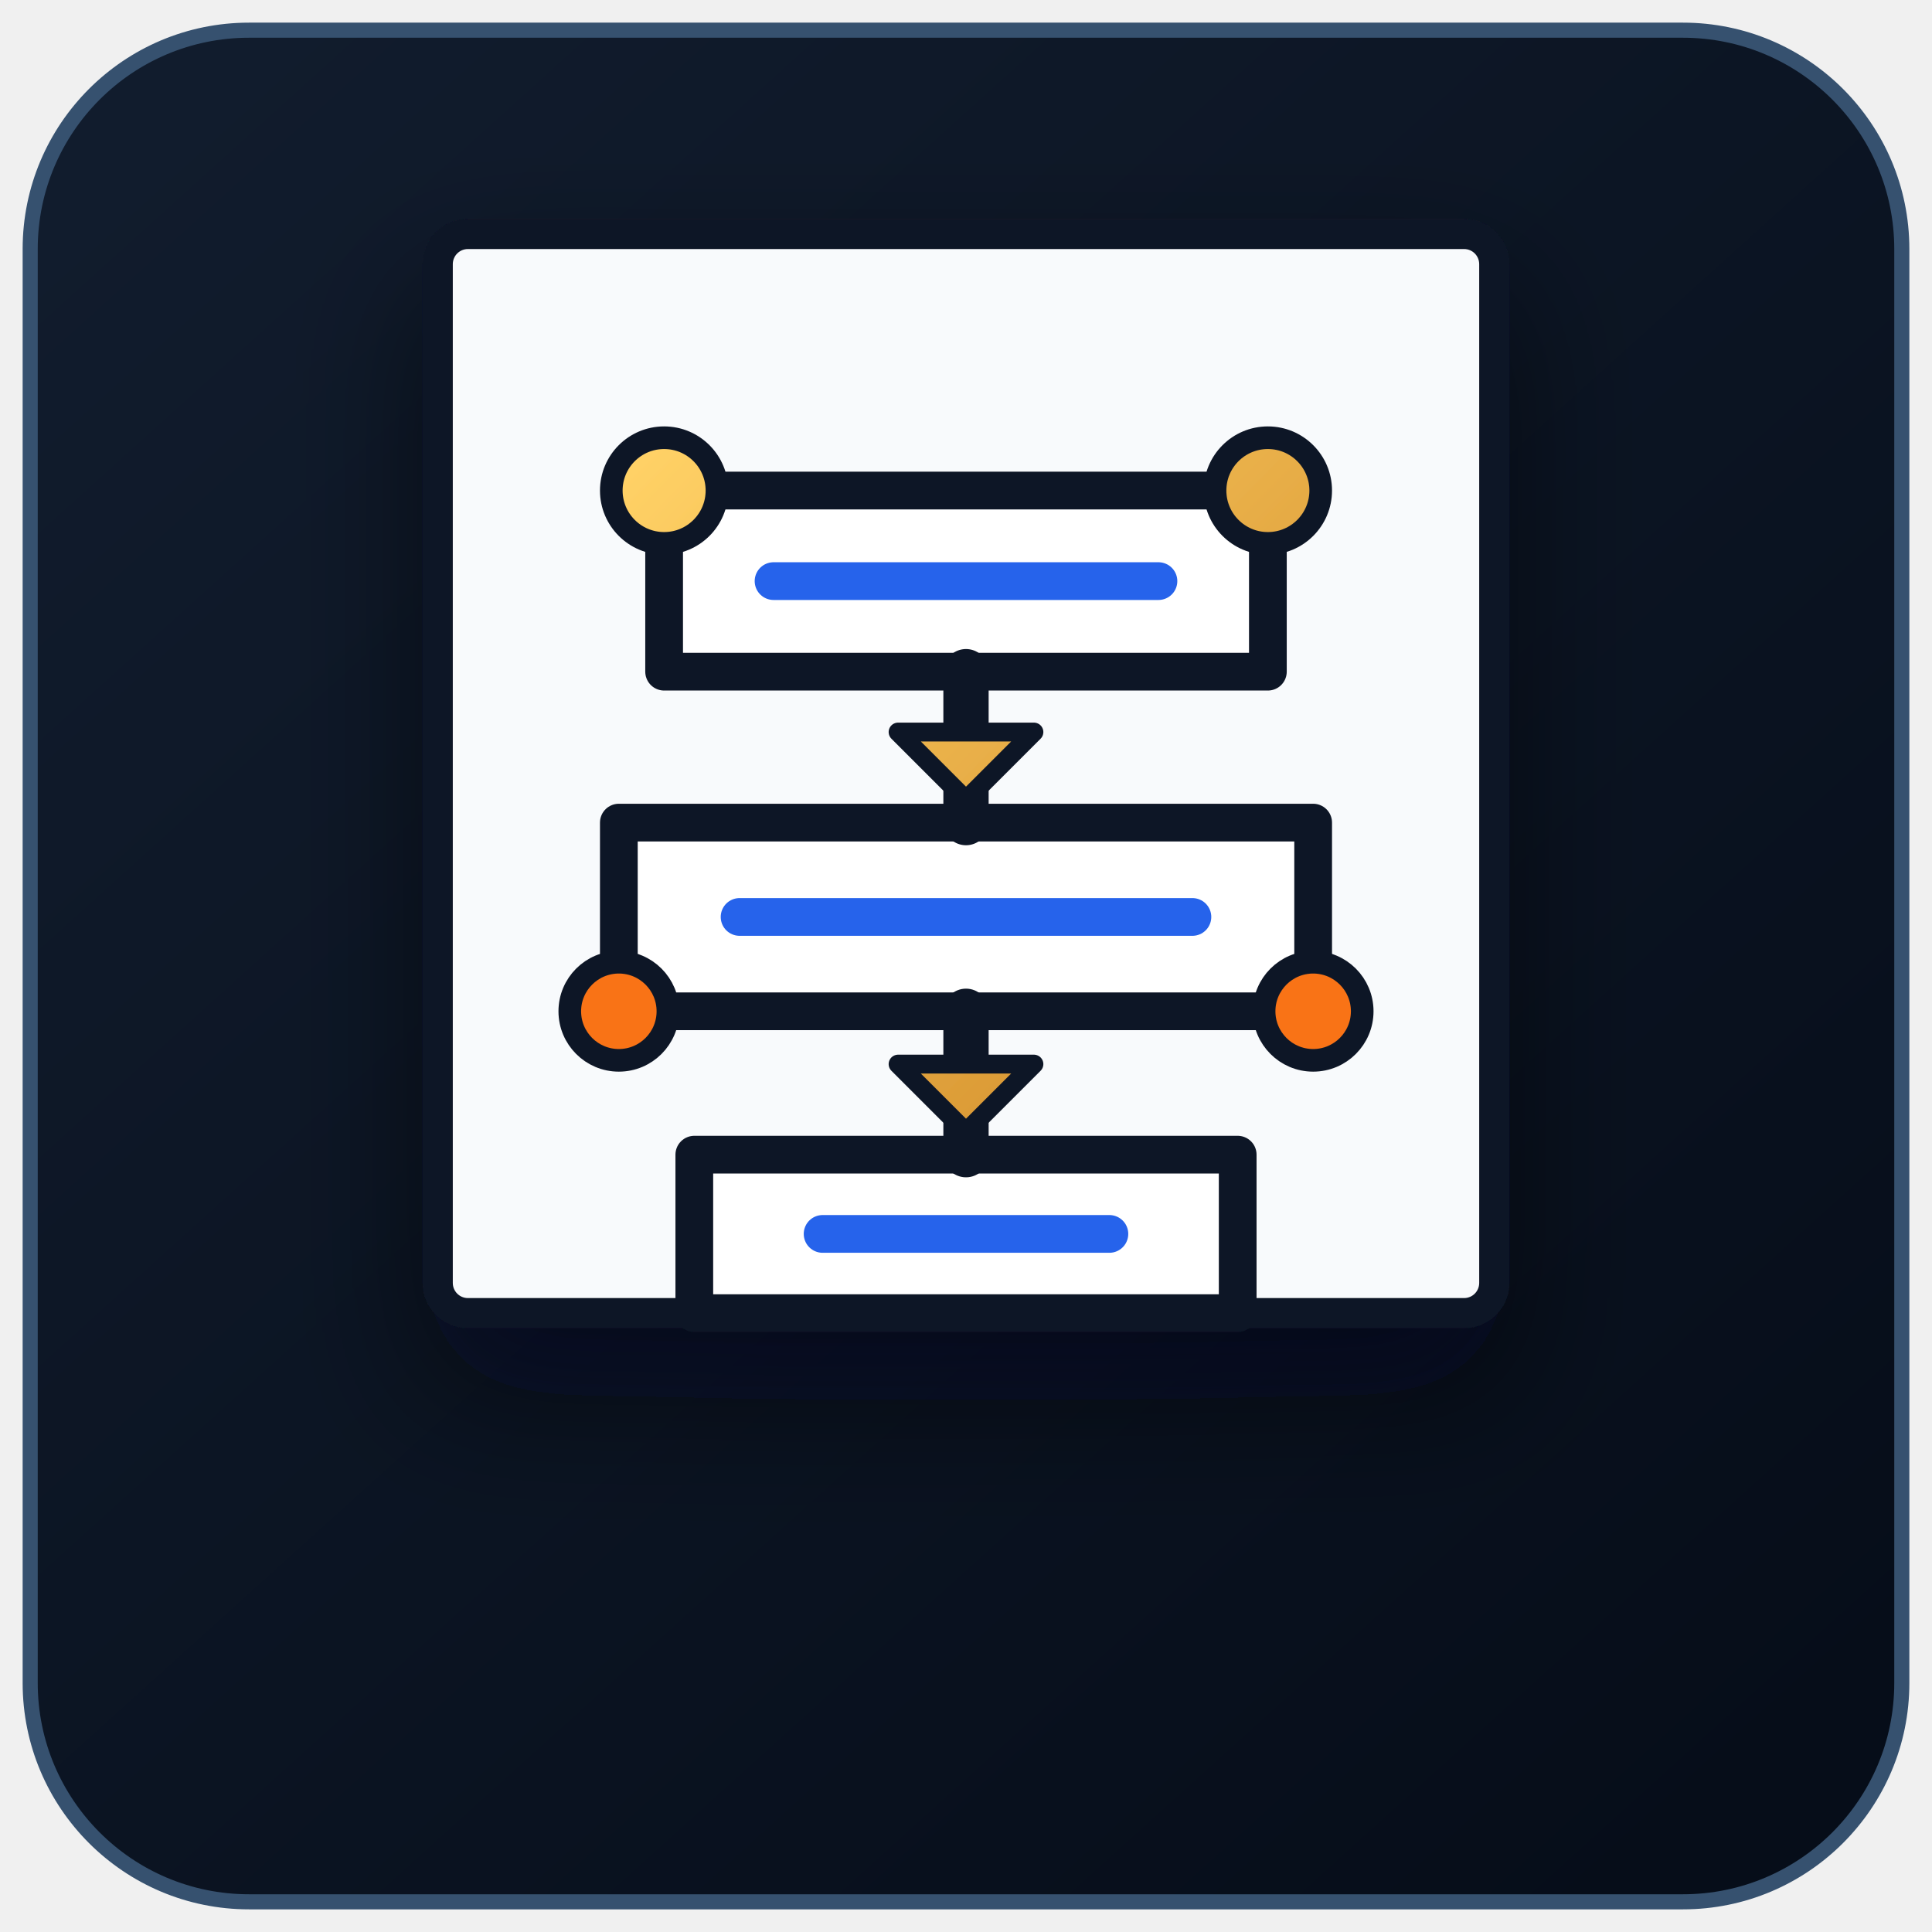
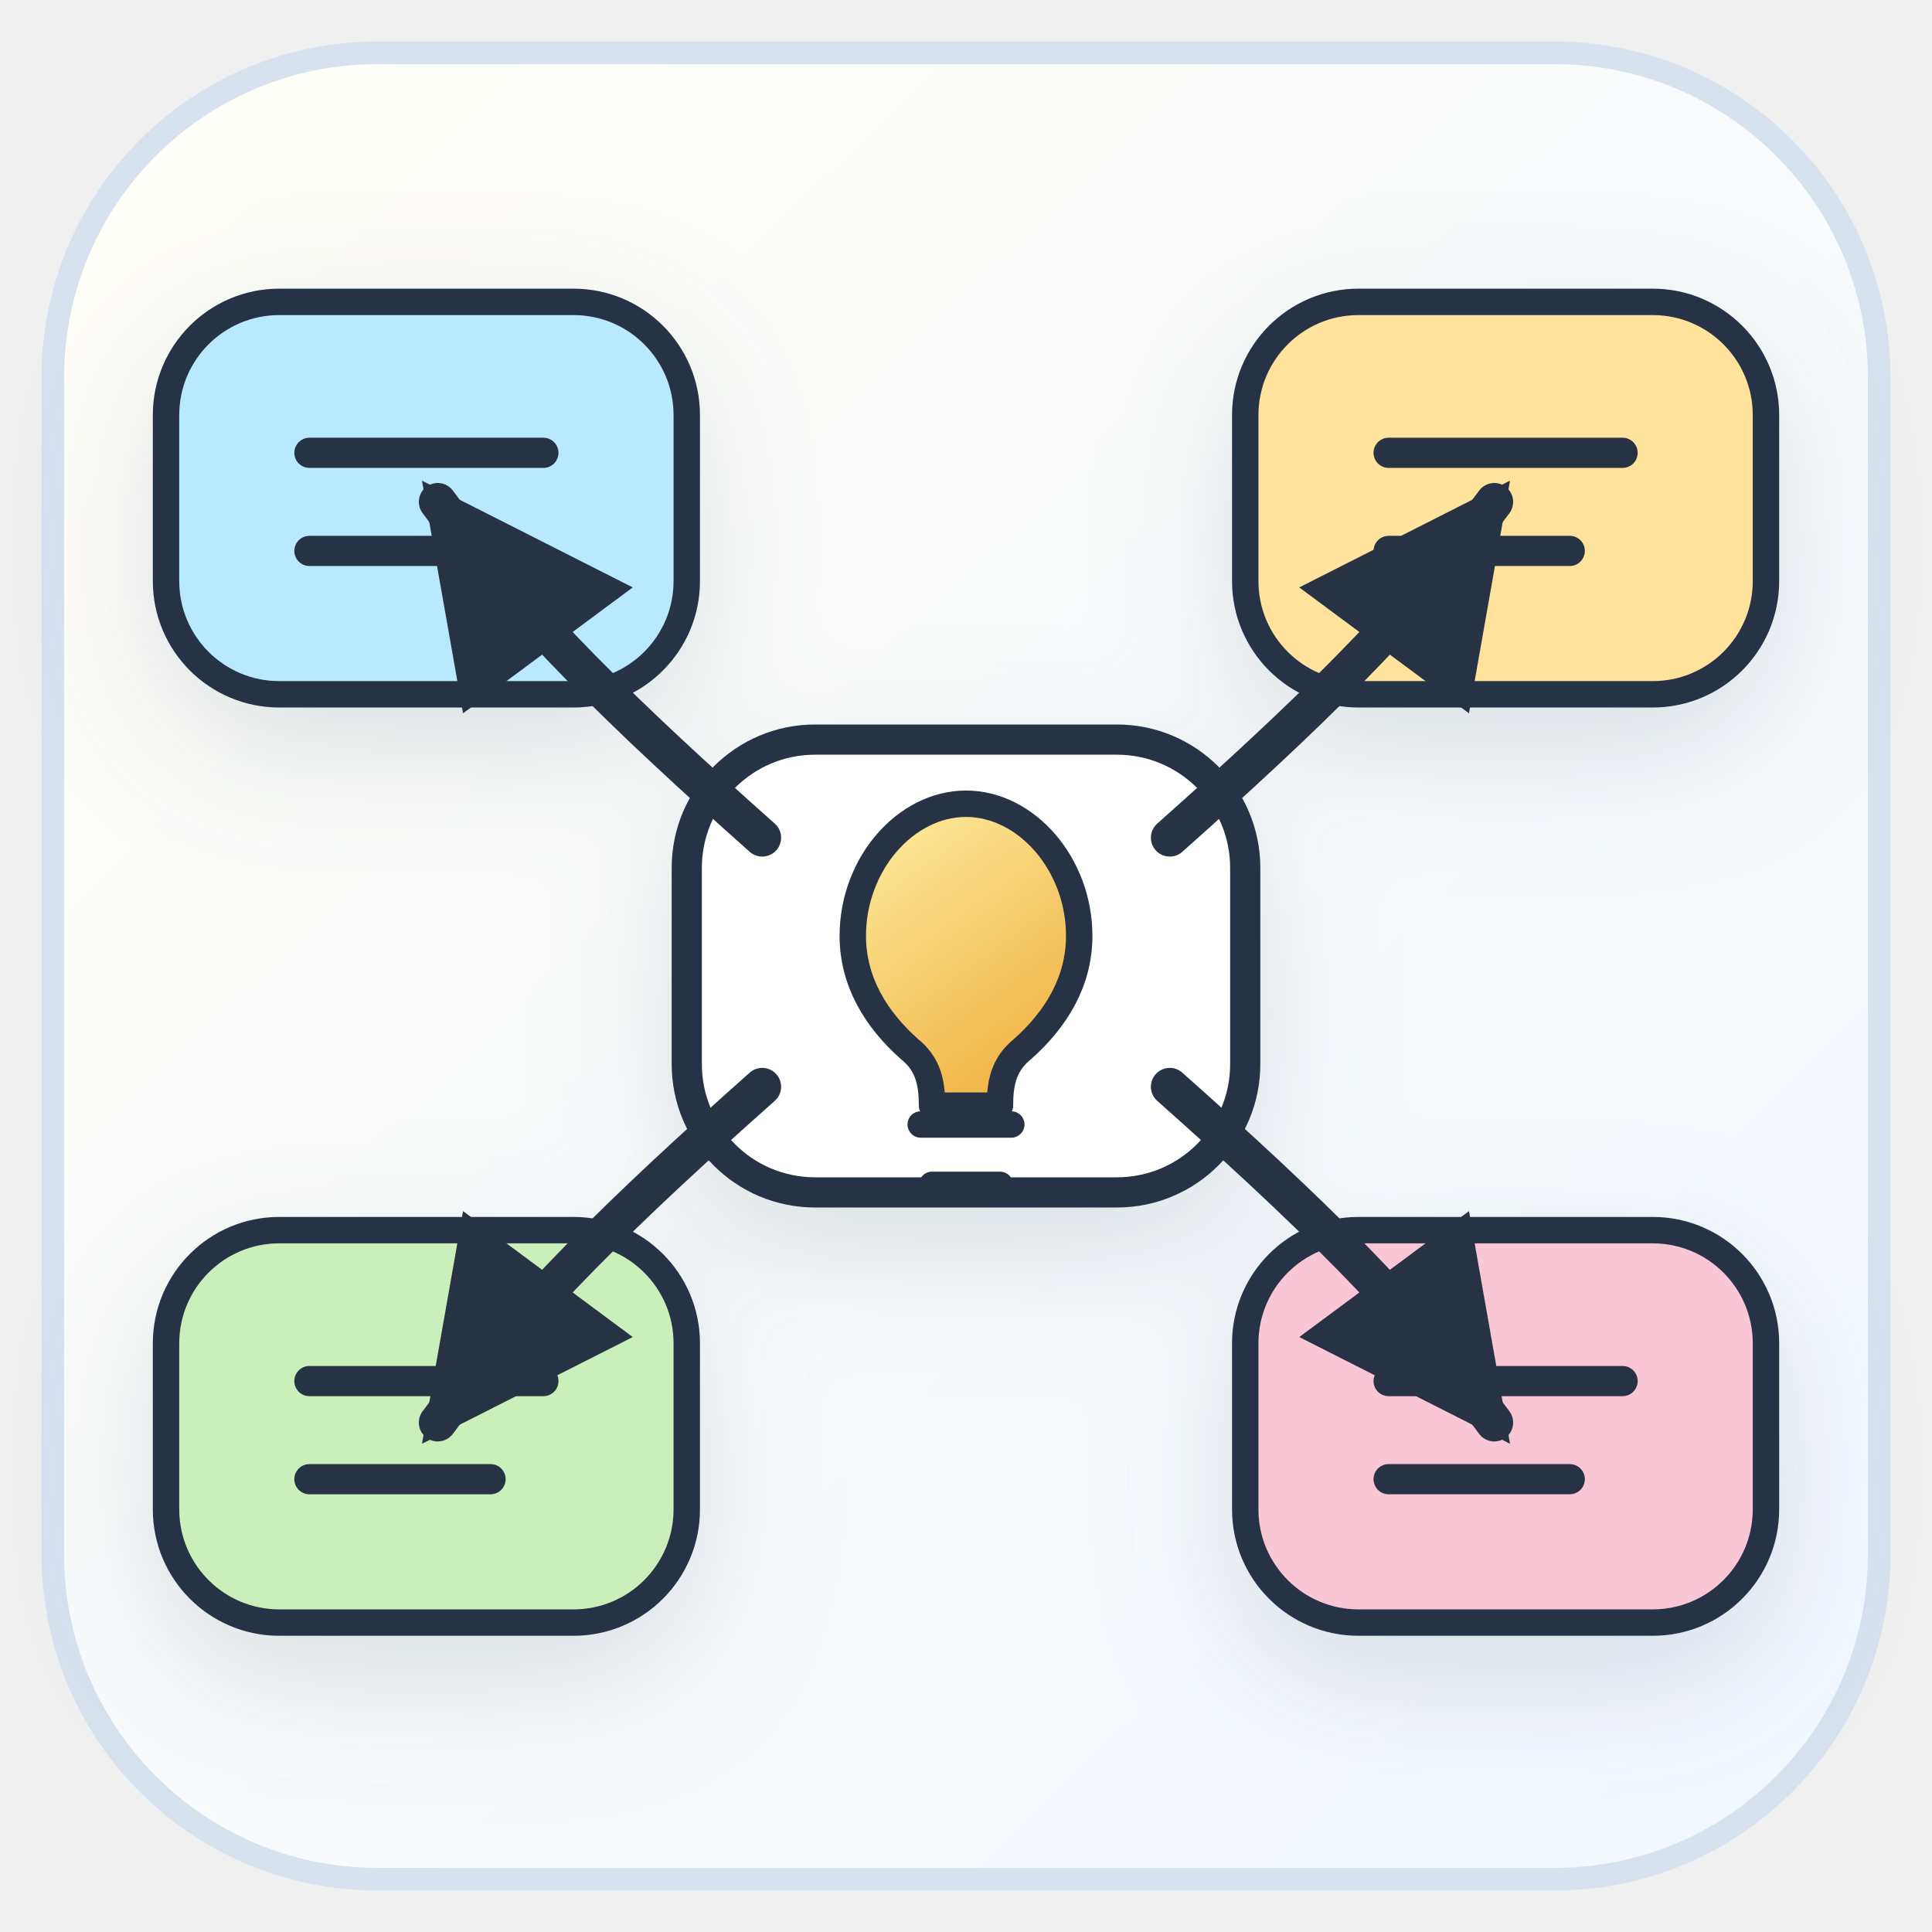
- <svg xmlns="http://www.w3.org/2000/svg" viewBox="0 0 512 512" role="img" aria-label="MindMap blueprint core icon candidate">
+ <svg xmlns="http://www.w3.org/2000/svg" viewBox="0 0 512 512" role="img" aria-label="MindMap card mind map icon candidate">
  <defs>
-     <linearGradient id="tile" x1="44" y1="28" x2="456" y2="484" gradientUnits="userSpaceOnUse">
-       <stop offset="0" stop-color="#111c2d" />
-       <stop offset="1" stop-color="#060d19" />
+     <linearGradient id="paper" x1="48" y1="38" x2="466" y2="470" gradientUnits="userSpaceOnUse">
+       <stop offset="0" stop-color="#fffef9" />
+       <stop offset="1" stop-color="#f3f8ff" />
    </linearGradient>
-     <linearGradient id="amber" x1="148" y1="144" x2="358" y2="352" gradientUnits="userSpaceOnUse">
-       <stop offset="0" stop-color="#ffd166" />
-       <stop offset="1" stop-color="#c77c1b" />
+     <linearGradient id="bulb" x1="230" y1="198" x2="282" y2="270" gradientUnits="userSpaceOnUse">
+       <stop offset="0" stop-color="#fff6ad" />
+       <stop offset="1" stop-color="#f2b84d" />
    </linearGradient>
-     <filter id="drop" x="-20%" y="-20%" width="140%" height="150%">
-       <feDropShadow dx="0" dy="18" stdDeviation="18" flood-color="#020617" flood-opacity=".5" />
+     <marker id="arrow" viewBox="0 0 10 10" refX="8" refY="5" markerWidth="7" markerHeight="7" orient="auto-start-reverse">
+       <path d="M1 1l8 4-8 4z" fill="#273244" />
+     </marker>
+     <filter id="shadow" x="-15%" y="-15%" width="130%" height="135%">
+       <feDropShadow dx="0" dy="12" stdDeviation="18" flood-color="#64748b" flood-opacity=".2" />
    </filter>
  </defs>
-   <rect x="8" y="8" width="496" height="496" rx="58" fill="url(#tile)" stroke="#36516f" stroke-width="4" />
-   <g filter="url(#drop)">
-     <rect x="116" y="62" width="280" height="286" rx="8" fill="#f8fafc" />
-     <rect x="116" y="62" width="280" height="286" rx="8" fill="none" stroke="#111827" stroke-width="8" />
-     <path d="M176 130h160v48H176zM164 218h184v50H164zM184 306h144v42H184z" fill="#ffffff" stroke="#111827" stroke-linejoin="round" stroke-width="10" />
-     <path d="M205 154h102M196 243h120M218 327h76" stroke="#2563eb" stroke-width="10" stroke-linecap="round" />
-     <path d="M256 178v40M256 268v38" stroke="#111827" stroke-width="12" stroke-linecap="round" />
-     <path d="M256 212l-18-18h36zM256 300l-18-18h36z" fill="url(#amber)" stroke="#111827" stroke-linejoin="round" stroke-width="5" />
-     <circle cx="176" cy="130" r="14" fill="url(#amber)" stroke="#111827" stroke-width="6" />
-     <circle cx="336" cy="130" r="14" fill="url(#amber)" stroke="#111827" stroke-width="6" />
-     <circle cx="348" cy="268" r="13" fill="#f97316" stroke="#111827" stroke-width="6" />
-     <circle cx="164" cy="268" r="13" fill="#f97316" stroke="#111827" stroke-width="6" />
+   <rect x="14" y="14" width="484" height="484" rx="86" fill="url(#paper)" stroke="#d8e2ef" stroke-width="6" />
+   <g filter="url(#shadow)">
+     <rect x="44" y="80" width="138" height="104" rx="30" fill="#b9e9ff" stroke="#273244" stroke-width="7" />
+     <rect x="330" y="80" width="138" height="104" rx="30" fill="#ffe39d" stroke="#273244" stroke-width="7" />
+     <rect x="44" y="326" width="138" height="104" rx="30" fill="#c9efba" stroke="#273244" stroke-width="7" />
+     <rect x="330" y="326" width="138" height="104" rx="30" fill="#f9c6d6" stroke="#273244" stroke-width="7" />
+     <rect x="182" y="196" width="148" height="120" rx="34" fill="#ffffff" stroke="#273244" stroke-width="8" />
+   </g>
+   <path d="M202 222c-36-32-63-58-86-89" fill="none" stroke="#273244" stroke-width="10" stroke-linecap="round" marker-end="url(#arrow)" />
+   <path d="M310 222c36-32 63-58 86-89" fill="none" stroke="#273244" stroke-width="10" stroke-linecap="round" marker-end="url(#arrow)" />
+   <path d="M202 288c-36 32-63 58-86 89" fill="none" stroke="#273244" stroke-width="10" stroke-linecap="round" marker-end="url(#arrow)" />
+   <path d="M310 288c36 32 63 58 86 89" fill="none" stroke="#273244" stroke-width="10" stroke-linecap="round" marker-end="url(#arrow)" />
+   <path d="M226 248c0-19 14-35 30-35s30 16 30 35c0 12-6 22-15 30-5 4-6 9-6 15h-18c0-6-1-11-6-15-9-8-15-18-15-30z" fill="url(#bulb)" stroke="#273244" stroke-width="7" stroke-linejoin="round" />
+   <path d="M244 298h24M247 314h18" stroke="#273244" stroke-width="7" stroke-linecap="round" />
+   <g stroke="#273244" stroke-width="8" stroke-linecap="round">
+     <path d="M82 120h62M82 146h48M368 120h62M368 146h48" />
+     <path d="M82 366h62M82 392h48M368 366h62M368 392h48" />
  </g>
</svg>
